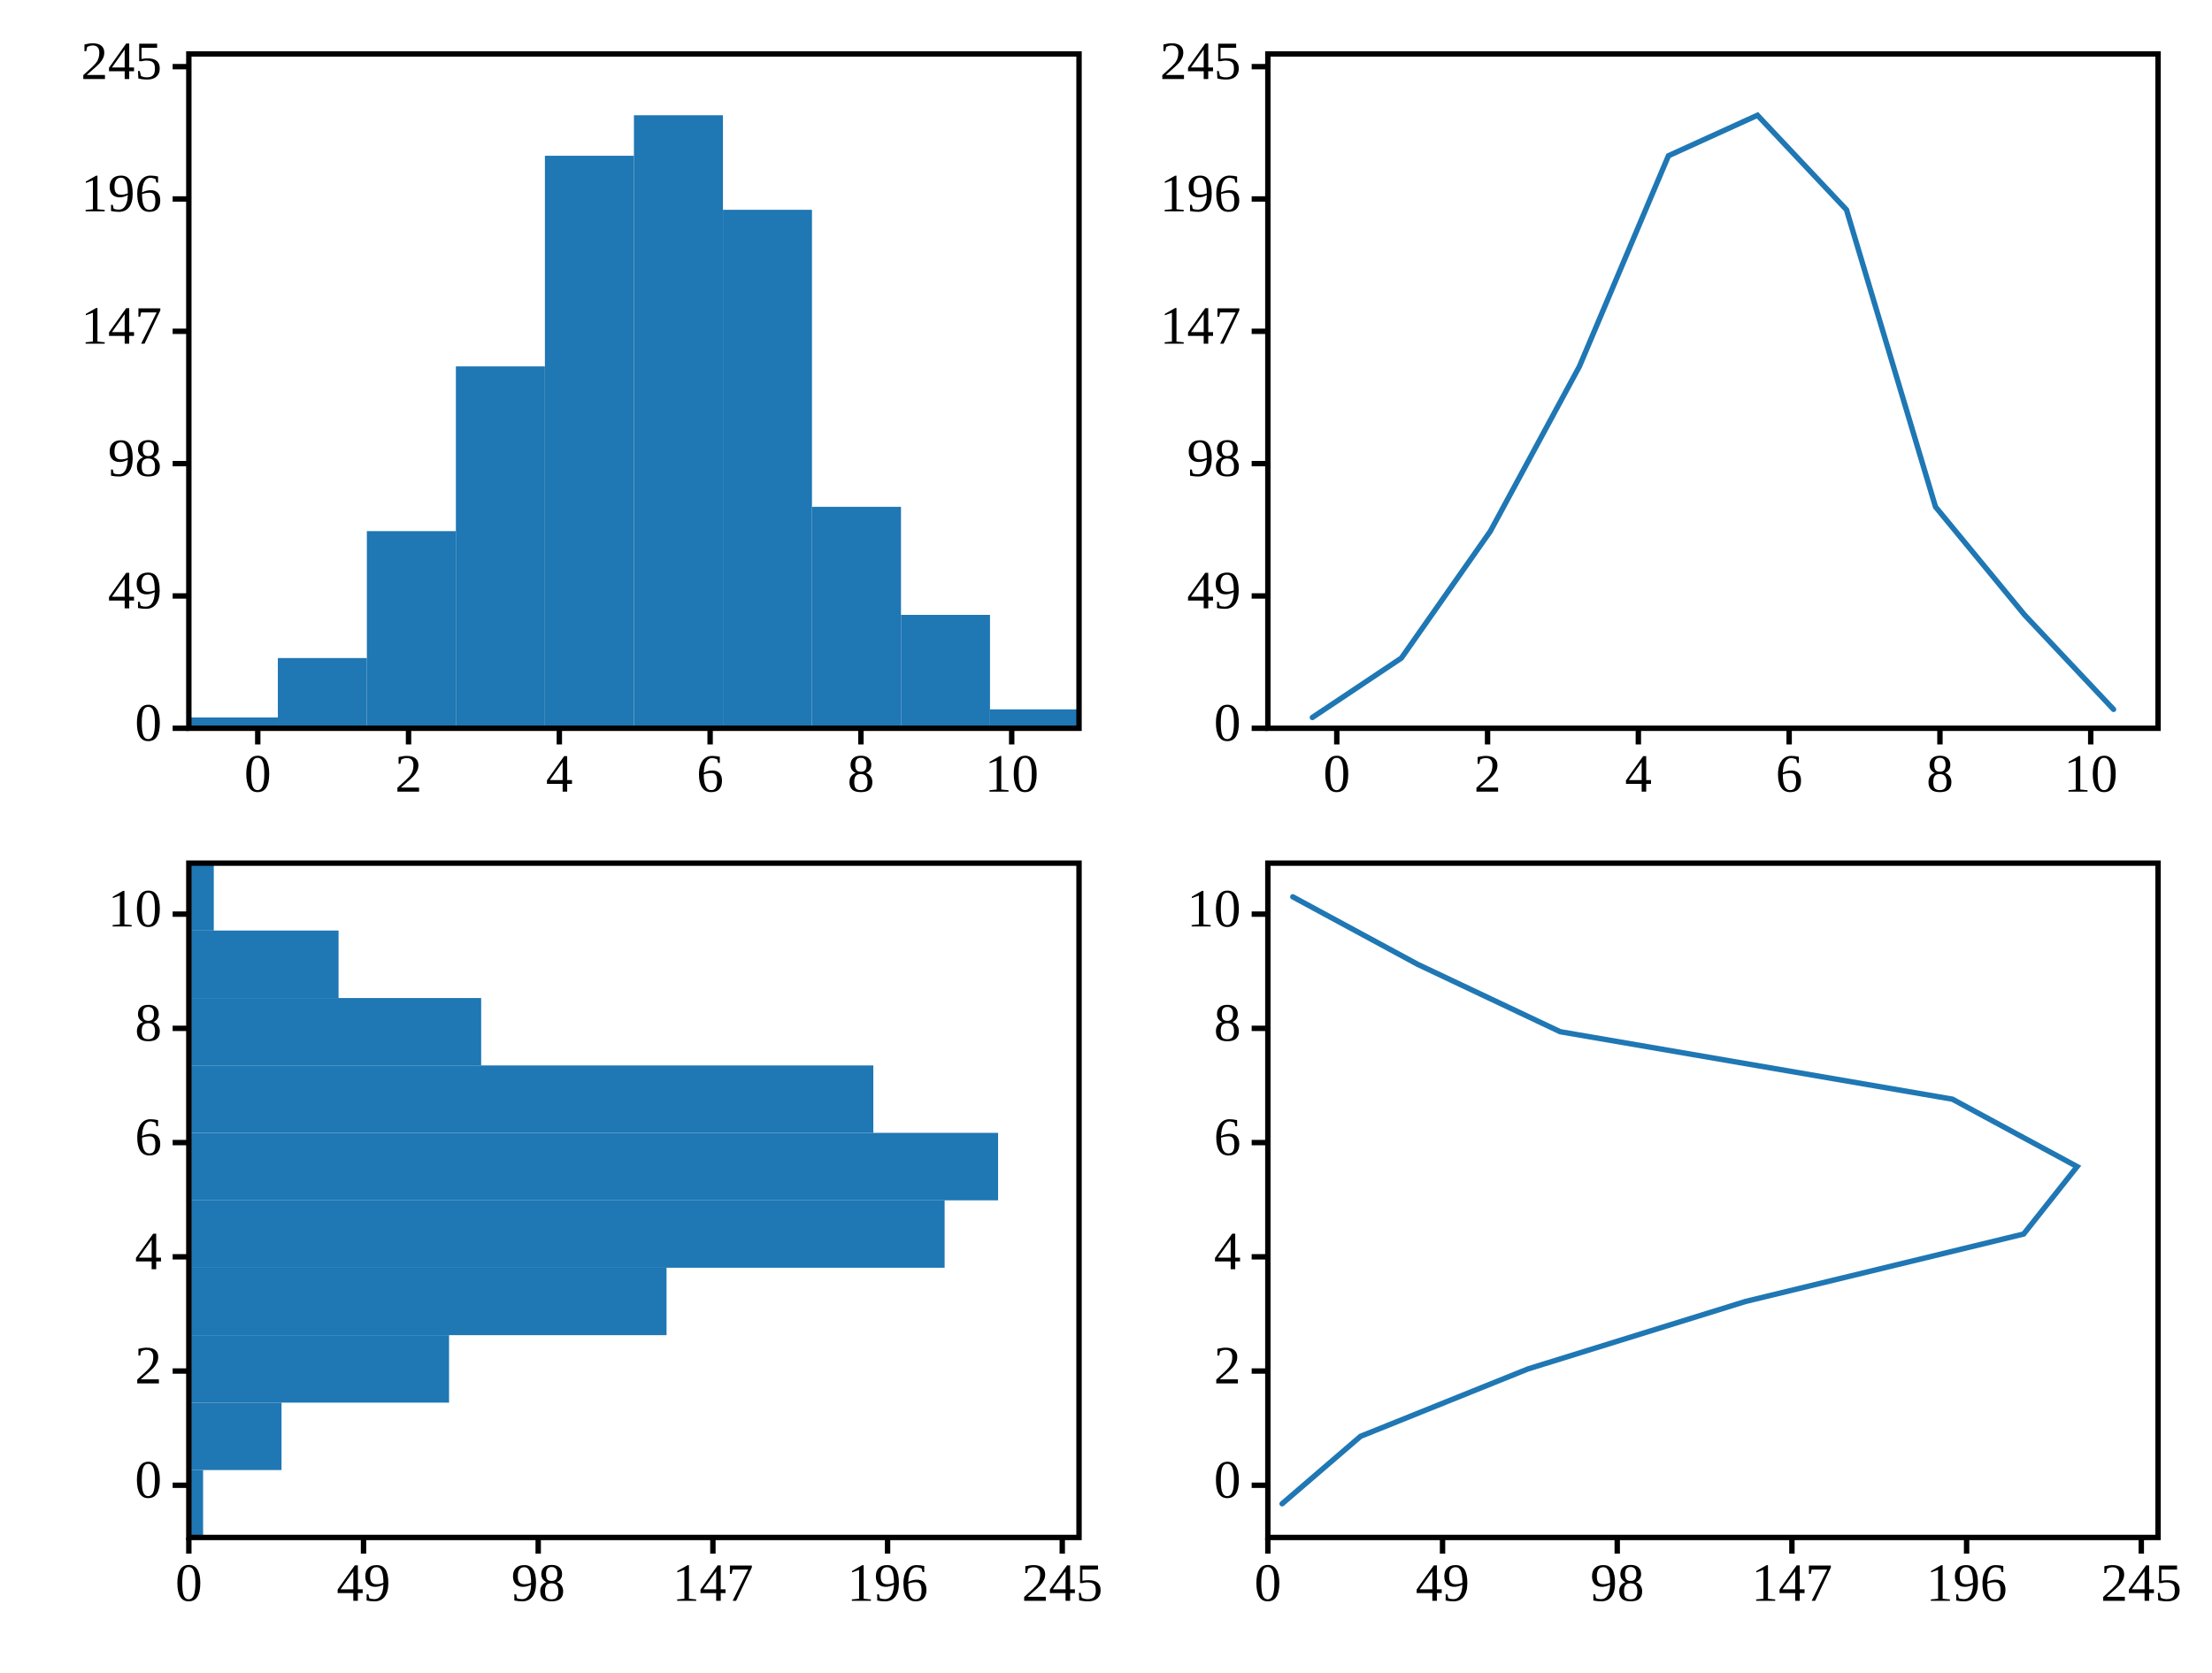
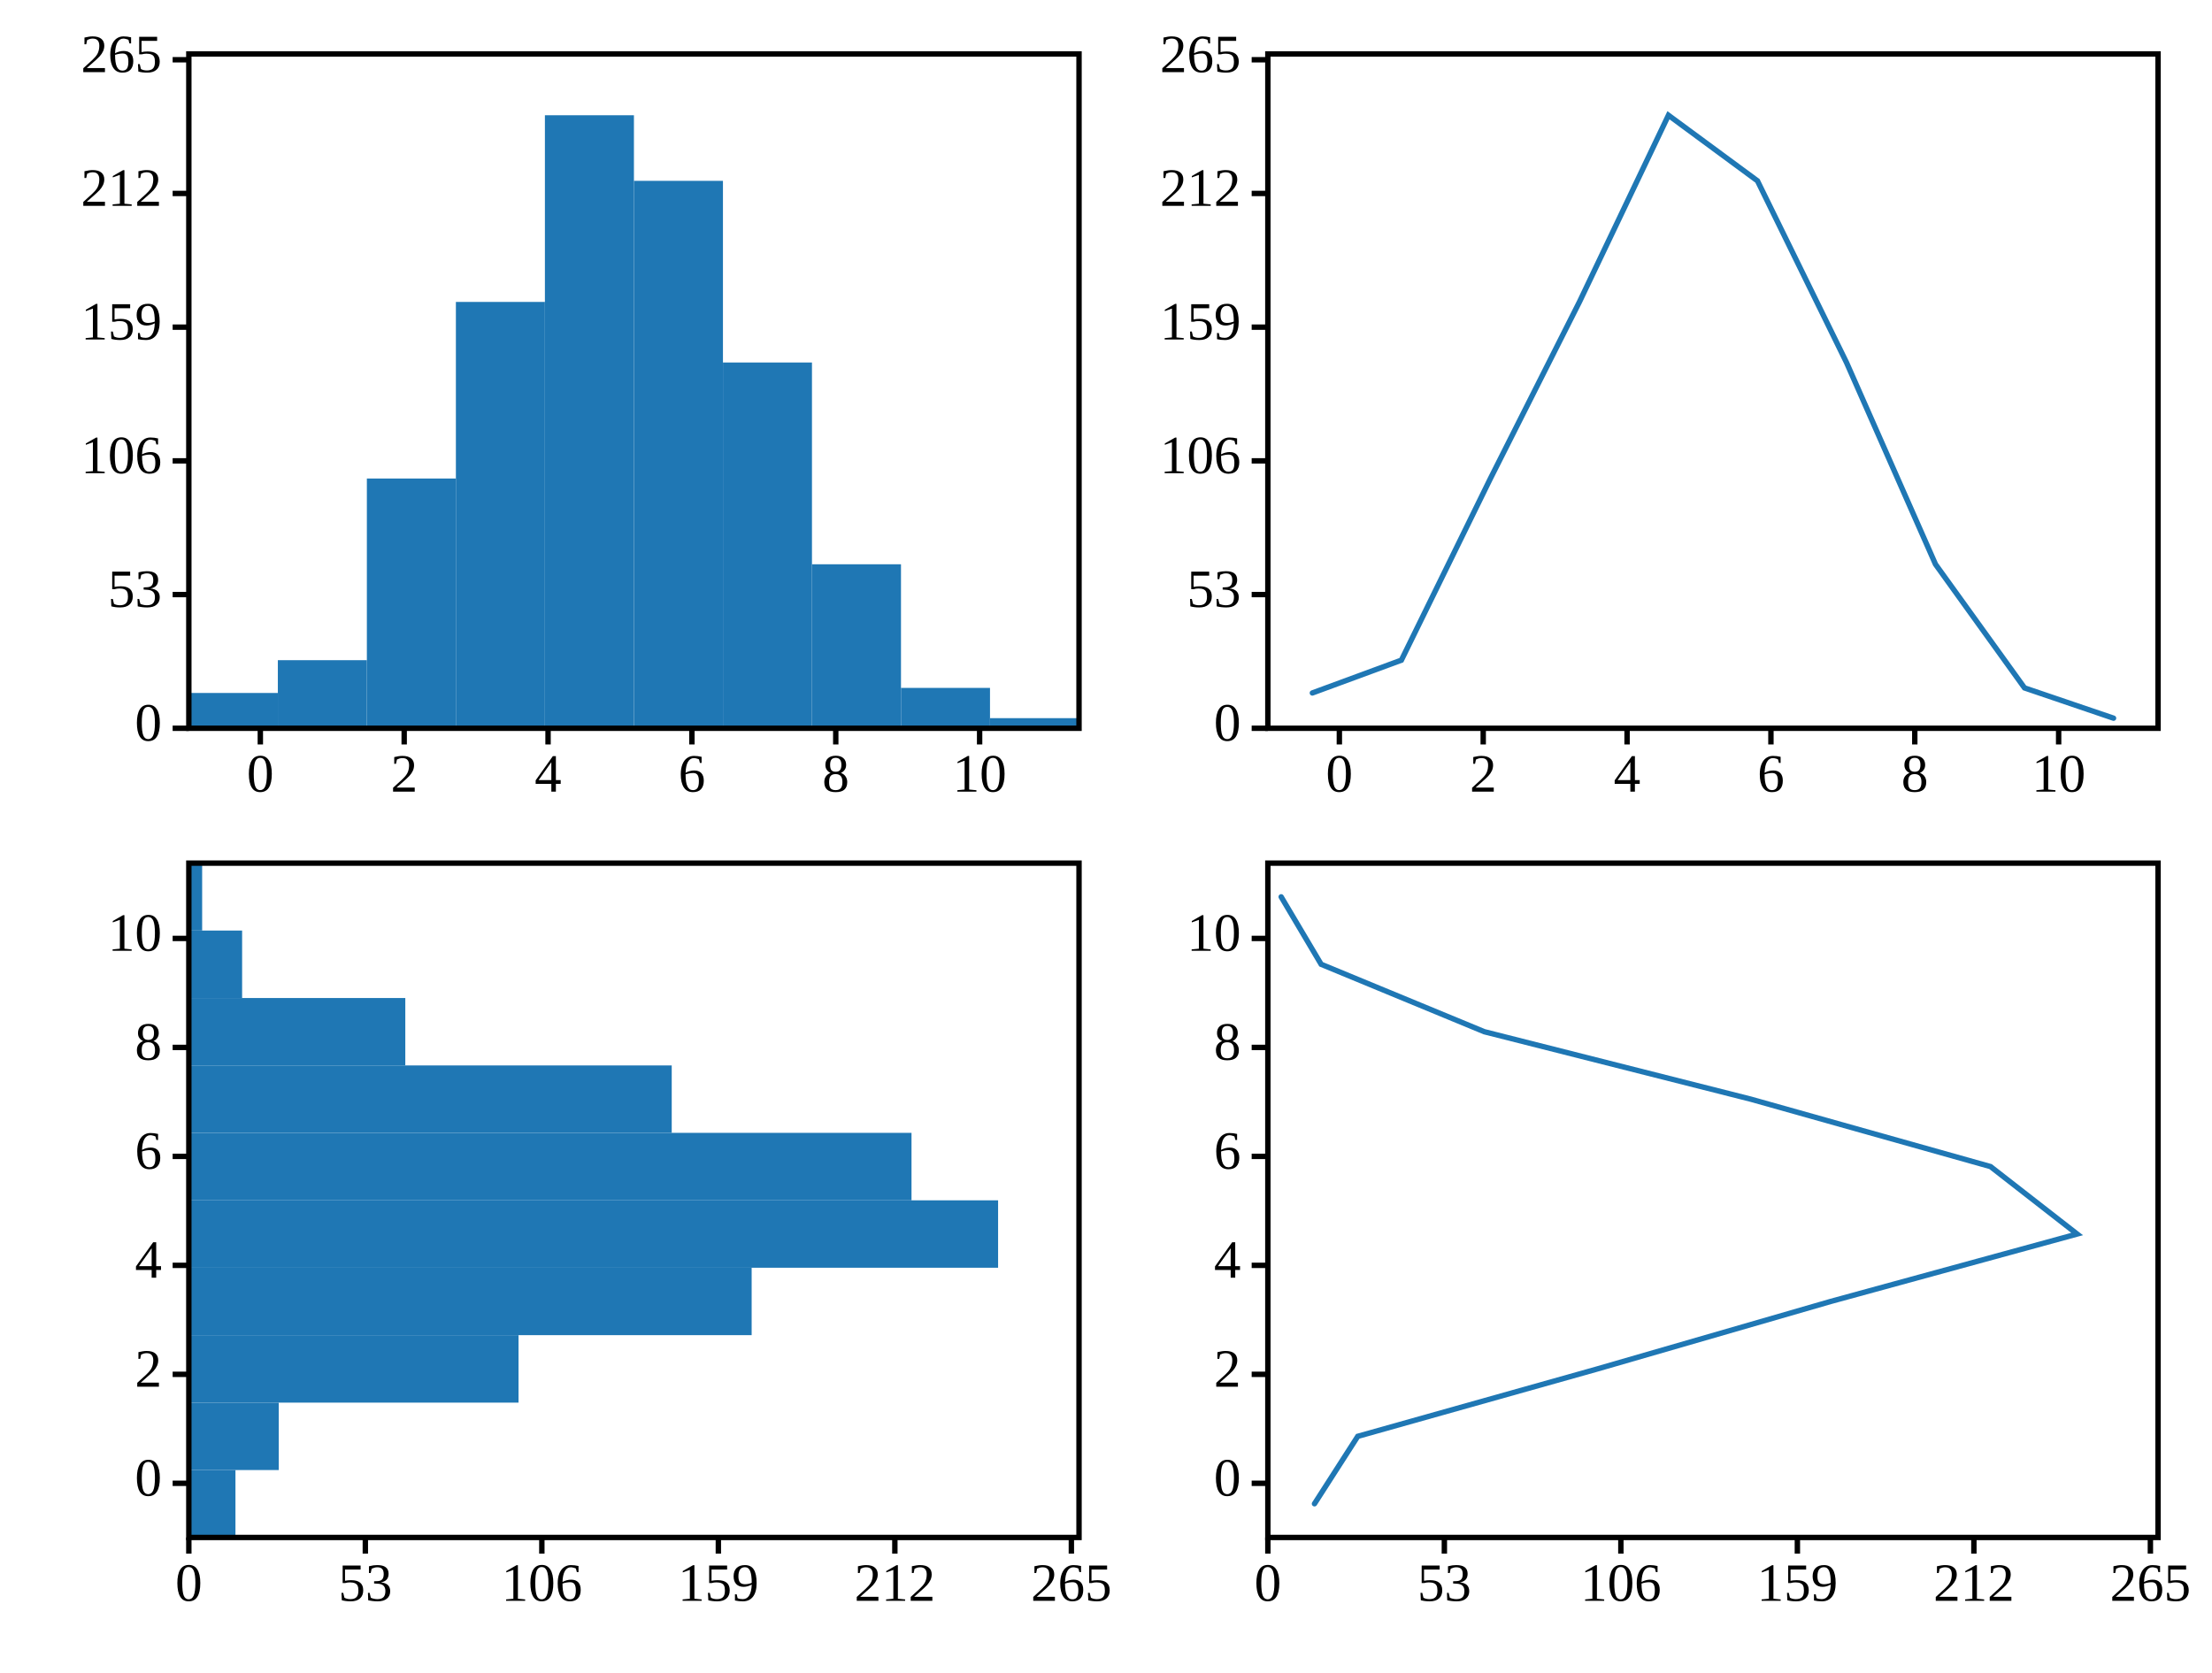
- <svg xmlns="http://www.w3.org/2000/svg" viewBox="0 0 410 310" height="100%" width="100%" id="id0000000373">
-   <g id="id0000000374">
-     <g id="id0000000375">
-       <g id="id0000000376">
-         <g id="id0000000377">
-           <g clip-path="url(#id0000000377clipper)" style="pointer-events: all; " vector-effect="non-scaling-stroke" fill="none" class="area" id="id0000000378">
-             <g id="id0000000395">
-               <polygon points="35,135 35,132.998 51.5,132.998 51.5,135 " fill="#1f77b4" stroke-width="0" id="id0000000396" fill-opacity="1" class="rectangle" />
-               <polygon points="51.5,135 51.5,121.984 68,121.984 68,135 " fill="#1f77b4" stroke-width="0" id="id0000000397" fill-opacity="1" class="rectangle" />
-               <polygon points="68,135 68,98.456 84.5,98.456 84.5,135 " fill="#1f77b4" stroke-width="0" id="id0000000398" fill-opacity="1" class="rectangle" />
-               <polygon points="84.5,135 84.5,67.919 101,67.919 101,135 " fill="#1f77b4" stroke-width="0" id="id0000000399" fill-opacity="1" class="rectangle" />
-               <polygon points="101,135 101,28.873 117.5,28.873 117.5,135 " fill="#1f77b4" stroke-width="0" id="id0000000400" fill-opacity="1" class="rectangle" />
-               <polygon points="117.5,135 117.5,21.364 134,21.364 134,135 " fill="#1f77b4" stroke-width="0" id="id0000000401" fill-opacity="1" class="rectangle" />
-               <polygon points="134,135 134,38.885 150.5,38.885 150.5,135 " fill="#1f77b4" stroke-width="0" id="id0000000402" fill-opacity="1" class="rectangle" />
-               <polygon points="150.5,135 150.5,93.951 167,93.951 167,135 " fill="#1f77b4" stroke-width="0" id="id0000000403" fill-opacity="1" class="rectangle" />
-               <polygon points="167,135 167,113.975 183.5,113.975 183.5,135 " fill="#1f77b4" stroke-width="0" id="id0000000404" fill-opacity="1" class="rectangle" />
-               <polygon points="183.5,135 183.5,131.496 200,131.496 200,135 " fill="#1f77b4" stroke-width="0" id="id0000000405" fill-opacity="1" class="rectangle" />
-             </g>
+ <svg xmlns="http://www.w3.org/2000/svg" viewBox="0 0 410 310" height="100%" width="100%" id="id0000000371">
+   <g id="id0000000372">
+     <g id="id0000000373">
+       <g id="id0000000374">
+         <clipPath id="id0000000374clipper">
+           <polygon points="35,10 35,135 200,135 200,10 " id="id0000000389" class="rectangle" />
+         </clipPath>
+         <g clip-path="url(#id0000000374clipper)" id="id0000000376">
+           <g id="id0000000390">
+             <polygon points="35,135 35,128.453 51.5,128.453 51.5,135 " fill="#1f77b4" stroke-width="0" id="id0000000391" fill-opacity="1" class="rectangle" />
+             <polygon points="51.5,135 51.5,122.374 68,122.374 68,135 " fill="#1f77b4" stroke-width="0" id="id0000000392" fill-opacity="1" class="rectangle" />
+             <polygon points="68,135 68,88.704 84.5,88.704 84.5,135 " fill="#1f77b4" stroke-width="0" id="id0000000393" fill-opacity="1" class="rectangle" />
+             <polygon points="84.5,135 84.5,55.969 101,55.969 101,135 " fill="#1f77b4" stroke-width="0" id="id0000000394" fill-opacity="1" class="rectangle" />
+             <polygon points="101,135 101,21.364 117.5,21.364 117.5,135 " fill="#1f77b4" stroke-width="0" id="id0000000395" fill-opacity="1" class="rectangle" />
+             <polygon points="117.5,135 117.5,33.522 134,33.522 134,135 " fill="#1f77b4" stroke-width="0" id="id0000000396" fill-opacity="1" class="rectangle" />
+             <polygon points="134,135 134,67.192 150.5,67.192 150.5,135 " fill="#1f77b4" stroke-width="0" id="id0000000397" fill-opacity="1" class="rectangle" />
+             <polygon points="150.5,135 150.5,104.603 167,104.603 167,135 " fill="#1f77b4" stroke-width="0" id="id0000000398" fill-opacity="1" class="rectangle" />
+             <polygon points="167,135 167,127.518 183.5,127.518 183.5,135 " fill="#1f77b4" stroke-width="0" id="id0000000399" fill-opacity="1" class="rectangle" />
+             <polygon points="183.5,135 183.5,133.129 200,133.129 200,135 " fill="#1f77b4" stroke-width="0" id="id0000000400" fill-opacity="1" class="rectangle" />
          </g>
-           <clipPath id="id0000000377clipper">
-             <polygon points="35,10 35,135 200,135 200,10 " id="id0000000406" class="rectangle" />
-           </clipPath>
-           <polyline points="47.775,135 47.775,138 " fill="none" stroke-width="1" stroke="black" id="id0000000407" class="line" />
-           <text id="id0000000408" transform="matrix(1 0 0 1 35 10)" x="12.775" y="130" dominant-baseline="hanging" text-anchor="middle" font-size="10px">
- 0
- </text>
-           <polyline points="75.724,135 75.724,138 " fill="none" stroke-width="1" stroke="black" id="id0000000409" class="line" />
-           <text id="id0000000410" transform="matrix(1 0 0 1 35 10)" x="40.724" y="130" dominant-baseline="hanging" text-anchor="middle" font-size="10px">
- 2
- </text>
-           <polyline points="103.674,135 103.674,138 " fill="none" stroke-width="1" stroke="black" id="id0000000411" class="line" />
-           <text id="id0000000412" transform="matrix(1 0 0 1 35 10)" x="68.674" y="130" dominant-baseline="hanging" text-anchor="middle" font-size="10px">
- 4
- </text>
-           <polyline points="131.623,135 131.623,138 " fill="none" stroke-width="1" stroke="black" id="id0000000413" class="line" />
-           <text id="id0000000414" transform="matrix(1 0 0 1 35 10)" x="96.623" y="130" dominant-baseline="hanging" text-anchor="middle" font-size="10px">
- 6
- </text>
-           <polyline points="159.573,135 159.573,138 " fill="none" stroke-width="1" stroke="black" id="id0000000415" class="line" />
-           <text id="id0000000416" transform="matrix(1 0 0 1 35 10)" x="124.573" y="130" dominant-baseline="hanging" text-anchor="middle" font-size="10px">
- 8
- </text>
-           <polyline points="187.522,135 187.522,138 " fill="none" stroke-width="1" stroke="black" id="id0000000417" class="line" />
-           <text id="id0000000418" transform="matrix(1 0 0 1 35 10)" x="152.522" y="130" dominant-baseline="hanging" text-anchor="middle" font-size="10px">
- 10
- </text>
-           <polyline points="32,135 35,135 " fill="none" stroke-width="1" stroke="black" id="id0000000419" class="line" />
-           <text id="id0000000420" transform="matrix(1 0 0 1 35 10)" x="-5" y="125" dominant-baseline="middle" text-anchor="end" font-size="10px">
- 0
- </text>
-           <polyline points="32,110.471 35,110.471 " fill="none" stroke-width="1" stroke="black" id="id0000000421" class="line" />
-           <text id="id0000000422" transform="matrix(1 0 0 1 35 10)" x="-5" y="100.471" dominant-baseline="middle" text-anchor="end" font-size="10px">
- 49
- </text>
-           <polyline points="32,85.941 35,85.941 " fill="none" stroke-width="1" stroke="black" id="id0000000423" class="line" />
-           <text id="id0000000424" transform="matrix(1 0 0 1 35 10)" x="-5" y="75.941" dominant-baseline="middle" text-anchor="end" font-size="10px">
- 98
- </text>
-           <polyline points="32,61.412 35,61.412 " fill="none" stroke-width="1" stroke="black" id="id0000000425" class="line" />
-           <text id="id0000000426" transform="matrix(1 0 0 1 35 10)" x="-5" y="51.412" dominant-baseline="middle" text-anchor="end" font-size="10px">
- 147
- </text>
-           <polyline points="32,36.882 35,36.882 " fill="none" stroke-width="1" stroke="black" id="id0000000427" class="line" />
-           <text id="id0000000428" transform="matrix(1 0 0 1 35 10)" x="-5" y="26.882" dominant-baseline="middle" text-anchor="end" font-size="10px">
- 196
- </text>
-           <polyline points="32,12.353 35,12.353 " fill="none" stroke-width="1" stroke="black" id="id0000000429" class="line" />
-           <text id="id0000000430" transform="matrix(1 0 0 1 35 10)" x="-5" y="2.353" dominant-baseline="middle" text-anchor="end" font-size="10px">
- 245
- </text>
-           <polygon points="35,10 35,135 200,135 200,10 " stroke="black" stroke-width="1" fill="none" id="id0000000431" pointer-events="none" class="border" />
-         </g>
-       </g>
-     </g>
-     <g id="id0000000380">
-       <g id="id0000000381">
-         <g id="id0000000382">
-           <g clip-path="url(#id0000000382clipper)" style="pointer-events: all; " vector-effect="non-scaling-stroke" fill="none" class="area" id="id0000000383">
-             <polyline id="id0000000432" points="243.25,132.998 259.75,121.984 276.25,98.456 292.75,67.919 309.25,28.873 325.75,21.364 342.25,38.885 358.75,93.951 375.25,113.975 391.75,131.496 " fill="none" stroke-opacity="1" stroke-linecap="round" stroke="#1f77b4" stroke-width="1" />
+         </g>
+         <polygon points="35,10 35,135 200,135 200,10 " stroke="black" stroke-width="1" fill="none" id="id0000000401" pointer-events="none" class="rectangle" />
+         <polyline points="48.253,135 48.253,138 " fill="none" stroke-width="1" stroke="black" id="id0000000402" class="line" />
+         <text id="id0000000403" transform="matrix(1 0 0 1 35 10)" x="13.253" y="130" dominant-baseline="hanging" text-anchor="middle" font-size="10px">
+ 0
+ </text>
+         <polyline points="74.917,135 74.917,138 " fill="none" stroke-width="1" stroke="black" id="id0000000404" class="line" />
+         <text id="id0000000405" transform="matrix(1 0 0 1 35 10)" x="39.917" y="130" dominant-baseline="hanging" text-anchor="middle" font-size="10px">
+ 2
+ </text>
+         <polyline points="101.582,135 101.582,138 " fill="none" stroke-width="1" stroke="black" id="id0000000406" class="line" />
+         <text id="id0000000407" transform="matrix(1 0 0 1 35 10)" x="66.582" y="130" dominant-baseline="hanging" text-anchor="middle" font-size="10px">
+ 4
+ </text>
+         <polyline points="128.246,135 128.246,138 " fill="none" stroke-width="1" stroke="black" id="id0000000408" class="line" />
+         <text id="id0000000409" transform="matrix(1 0 0 1 35 10)" x="93.246" y="130" dominant-baseline="hanging" text-anchor="middle" font-size="10px">
+ 6
+ </text>
+         <polyline points="154.911,135 154.911,138 " fill="none" stroke-width="1" stroke="black" id="id0000000410" class="line" />
+         <text id="id0000000411" transform="matrix(1 0 0 1 35 10)" x="119.911" y="130" dominant-baseline="hanging" text-anchor="middle" font-size="10px">
+ 8
+ </text>
+         <polyline points="181.575,135 181.575,138 " fill="none" stroke-width="1" stroke="black" id="id0000000412" class="line" />
+         <text id="id0000000413" transform="matrix(1 0 0 1 35 10)" x="146.575" y="130" dominant-baseline="hanging" text-anchor="middle" font-size="10px">
+ 10
+ </text>
+         <polyline points="32,135 35,135 " fill="none" stroke-width="1" stroke="black" id="id0000000414" class="line" />
+         <text id="id0000000415" transform="matrix(1 0 0 1 35 10)" x="-5" y="125" dominant-baseline="middle" text-anchor="end" font-size="10px">
+ 0
+ </text>
+         <polyline points="32,110.215 35,110.215 " fill="none" stroke-width="1" stroke="black" id="id0000000416" class="line" />
+         <text id="id0000000417" transform="matrix(1 0 0 1 35 10)" x="-5" y="100.215" dominant-baseline="middle" text-anchor="end" font-size="10px">
+ 53
+ </text>
+         <polyline points="32,85.43 35,85.43 " fill="none" stroke-width="1" stroke="black" id="id0000000418" class="line" />
+         <text id="id0000000419" transform="matrix(1 0 0 1 35 10)" x="-5" y="75.43" dominant-baseline="middle" text-anchor="end" font-size="10px">
+ 106
+ </text>
+         <polyline points="32,60.645 35,60.645 " fill="none" stroke-width="1" stroke="black" id="id0000000420" class="line" />
+         <text id="id0000000421" transform="matrix(1 0 0 1 35 10)" x="-5" y="50.645" dominant-baseline="middle" text-anchor="end" font-size="10px">
+ 159
+ </text>
+         <polyline points="32,35.861 35,35.861 " fill="none" stroke-width="1" stroke="black" id="id0000000422" class="line" />
+         <text id="id0000000423" transform="matrix(1 0 0 1 35 10)" x="-5" y="25.86" dominant-baseline="middle" text-anchor="end" font-size="10px">
+ 212
+ </text>
+         <polyline points="32,11.076 35,11.076 " fill="none" stroke-width="1" stroke="black" id="id0000000424" class="line" />
+         <text id="id0000000425" transform="matrix(1 0 0 1 35 10)" x="-5" y="1.076" dominant-baseline="middle" text-anchor="end" font-size="10px">
+ 265
+ </text>
+       </g>
+     </g>
+     <g id="id0000000377">
+       <g id="id0000000378">
+         <clipPath id="id0000000378clipper">
+           <polygon points="235,10 235,135 400,135 400,10 " id="id0000000426" class="rectangle" />
+         </clipPath>
+         <g clip-path="url(#id0000000378clipper)" id="id0000000380">
+           <polyline id="id0000000427" points="243.25,128.453 259.75,122.374 276.25,88.704 292.75,55.969 309.25,21.364 325.75,33.522 342.25,67.192 358.75,104.603 375.25,127.518 391.75,133.129 " fill="none" stroke-opacity="1" stroke-linecap="round" stroke="#1f77b4" stroke-width="1" />
+         </g>
+         <polygon points="235,10 235,135 400,135 400,10 " stroke="black" stroke-width="1" fill="none" id="id0000000428" pointer-events="none" class="rectangle" />
+         <polyline points="248.253,135 248.253,138 " fill="none" stroke-width="1" stroke="black" id="id0000000429" class="line" />
+         <text id="id0000000430" transform="matrix(1 0 0 1 235 10)" x="13.253" y="130" dominant-baseline="hanging" text-anchor="middle" font-size="10px">
+ 0
+ </text>
+         <polyline points="274.917,135 274.917,138 " fill="none" stroke-width="1" stroke="black" id="id0000000431" class="line" />
+         <text id="id0000000432" transform="matrix(1 0 0 1 235 10)" x="39.917" y="130" dominant-baseline="hanging" text-anchor="middle" font-size="10px">
+ 2
+ </text>
+         <polyline points="301.582,135 301.582,138 " fill="none" stroke-width="1" stroke="black" id="id0000000433" class="line" />
+         <text id="id0000000434" transform="matrix(1 0 0 1 235 10)" x="66.582" y="130" dominant-baseline="hanging" text-anchor="middle" font-size="10px">
+ 4
+ </text>
+         <polyline points="328.246,135 328.246,138 " fill="none" stroke-width="1" stroke="black" id="id0000000435" class="line" />
+         <text id="id0000000436" transform="matrix(1 0 0 1 235 10)" x="93.246" y="130" dominant-baseline="hanging" text-anchor="middle" font-size="10px">
+ 6
+ </text>
+         <polyline points="354.911,135 354.911,138 " fill="none" stroke-width="1" stroke="black" id="id0000000437" class="line" />
+         <text id="id0000000438" transform="matrix(1 0 0 1 235 10)" x="119.911" y="130" dominant-baseline="hanging" text-anchor="middle" font-size="10px">
+ 8
+ </text>
+         <polyline points="381.575,135 381.575,138 " fill="none" stroke-width="1" stroke="black" id="id0000000439" class="line" />
+         <text id="id0000000440" transform="matrix(1 0 0 1 235 10)" x="146.575" y="130" dominant-baseline="hanging" text-anchor="middle" font-size="10px">
+ 10
+ </text>
+         <polyline points="232,135 235,135 " fill="none" stroke-width="1" stroke="black" id="id0000000441" class="line" />
+         <text id="id0000000442" transform="matrix(1 0 0 1 235 10)" x="-5" y="125" dominant-baseline="middle" text-anchor="end" font-size="10px">
+ 0
+ </text>
+         <polyline points="232,110.215 235,110.215 " fill="none" stroke-width="1" stroke="black" id="id0000000443" class="line" />
+         <text id="id0000000444" transform="matrix(1 0 0 1 235 10)" x="-5" y="100.215" dominant-baseline="middle" text-anchor="end" font-size="10px">
+ 53
+ </text>
+         <polyline points="232,85.43 235,85.43 " fill="none" stroke-width="1" stroke="black" id="id0000000445" class="line" />
+         <text id="id0000000446" transform="matrix(1 0 0 1 235 10)" x="-5" y="75.43" dominant-baseline="middle" text-anchor="end" font-size="10px">
+ 106
+ </text>
+         <polyline points="232,60.645 235,60.645 " fill="none" stroke-width="1" stroke="black" id="id0000000447" class="line" />
+         <text id="id0000000448" transform="matrix(1 0 0 1 235 10)" x="-5" y="50.645" dominant-baseline="middle" text-anchor="end" font-size="10px">
+ 159
+ </text>
+         <polyline points="232,35.861 235,35.861 " fill="none" stroke-width="1" stroke="black" id="id0000000449" class="line" />
+         <text id="id0000000450" transform="matrix(1 0 0 1 235 10)" x="-5" y="25.86" dominant-baseline="middle" text-anchor="end" font-size="10px">
+ 212
+ </text>
+         <polyline points="232,11.076 235,11.076 " fill="none" stroke-width="1" stroke="black" id="id0000000451" class="line" />
+         <text id="id0000000452" transform="matrix(1 0 0 1 235 10)" x="-5" y="1.076" dominant-baseline="middle" text-anchor="end" font-size="10px">
+ 265
+ </text>
+       </g>
+     </g>
+     <g id="id0000000381">
+       <g id="id0000000382">
+         <clipPath id="id0000000382clipper">
+           <polygon points="35,160 35,285 200,285 200,160 " id="id0000000453" class="rectangle" />
+         </clipPath>
+         <g clip-path="url(#id0000000382clipper)" id="id0000000384">
+           <g id="id0000000454">
+             <polygon points="35,285 35,272.5 43.642,272.5 43.642,285 " fill="#1f77b4" stroke-width="0" id="id0000000455" fill-opacity="1" class="rectangle" />
+             <polygon points="35,272.5 35,260 51.667,260 51.667,272.5 " fill="#1f77b4" stroke-width="0" id="id0000000456" fill-opacity="1" class="rectangle" />
+             <polygon points="35,260 35,247.5 96.111,247.5 96.111,260 " fill="#1f77b4" stroke-width="0" id="id0000000457" fill-opacity="1" class="rectangle" />
+             <polygon points="35,247.5 35,235 139.321,235 139.321,247.5 " fill="#1f77b4" stroke-width="0" id="id0000000458" fill-opacity="1" class="rectangle" />
+             <polygon points="35,235 35,222.5 185,222.5 185,235 " fill="#1f77b4" stroke-width="0" id="id0000000459" fill-opacity="1" class="rectangle" />
+             <polygon points="35,222.5 35,210 168.951,210 168.951,222.5 " fill="#1f77b4" stroke-width="0" id="id0000000460" fill-opacity="1" class="rectangle" />
+             <polygon points="35,210 35,197.5 124.506,197.5 124.506,210 " fill="#1f77b4" stroke-width="0" id="id0000000461" fill-opacity="1" class="rectangle" />
+             <polygon points="35,197.5 35,185 75.124,185 75.124,197.5 " fill="#1f77b4" stroke-width="0" id="id0000000462" fill-opacity="1" class="rectangle" />
+             <polygon points="35,185 35,172.5 44.877,172.5 44.877,185 " fill="#1f77b4" stroke-width="0" id="id0000000463" fill-opacity="1" class="rectangle" />
+             <polygon points="35,172.5 35,160 37.469,160 37.469,172.5 " fill="#1f77b4" stroke-width="0" id="id0000000464" fill-opacity="1" class="rectangle" />
          </g>
-           <clipPath id="id0000000382clipper">
-             <polygon points="235,10 235,135 400,135 400,10 " id="id0000000433" class="rectangle" />
-           </clipPath>
-           <polyline points="247.775,135 247.775,138 " fill="none" stroke-width="1" stroke="black" id="id0000000434" class="line" />
-           <text id="id0000000435" transform="matrix(1 0 0 1 235 10)" x="12.775" y="130" dominant-baseline="hanging" text-anchor="middle" font-size="10px">
- 0
- </text>
-           <polyline points="275.724,135 275.724,138 " fill="none" stroke-width="1" stroke="black" id="id0000000436" class="line" />
-           <text id="id0000000437" transform="matrix(1 0 0 1 235 10)" x="40.724" y="130" dominant-baseline="hanging" text-anchor="middle" font-size="10px">
- 2
- </text>
-           <polyline points="303.674,135 303.674,138 " fill="none" stroke-width="1" stroke="black" id="id0000000438" class="line" />
-           <text id="id0000000439" transform="matrix(1 0 0 1 235 10)" x="68.674" y="130" dominant-baseline="hanging" text-anchor="middle" font-size="10px">
- 4
- </text>
-           <polyline points="331.623,135 331.623,138 " fill="none" stroke-width="1" stroke="black" id="id0000000440" class="line" />
-           <text id="id0000000441" transform="matrix(1 0 0 1 235 10)" x="96.623" y="130" dominant-baseline="hanging" text-anchor="middle" font-size="10px">
- 6
- </text>
-           <polyline points="359.573,135 359.573,138 " fill="none" stroke-width="1" stroke="black" id="id0000000442" class="line" />
-           <text id="id0000000443" transform="matrix(1 0 0 1 235 10)" x="124.573" y="130" dominant-baseline="hanging" text-anchor="middle" font-size="10px">
- 8
- </text>
-           <polyline points="387.522,135 387.522,138 " fill="none" stroke-width="1" stroke="black" id="id0000000444" class="line" />
-           <text id="id0000000445" transform="matrix(1 0 0 1 235 10)" x="152.522" y="130" dominant-baseline="hanging" text-anchor="middle" font-size="10px">
- 10
- </text>
-           <polyline points="232,135 235,135 " fill="none" stroke-width="1" stroke="black" id="id0000000446" class="line" />
-           <text id="id0000000447" transform="matrix(1 0 0 1 235 10)" x="-5" y="125" dominant-baseline="middle" text-anchor="end" font-size="10px">
- 0
- </text>
-           <polyline points="232,110.471 235,110.471 " fill="none" stroke-width="1" stroke="black" id="id0000000448" class="line" />
-           <text id="id0000000449" transform="matrix(1 0 0 1 235 10)" x="-5" y="100.471" dominant-baseline="middle" text-anchor="end" font-size="10px">
- 49
- </text>
-           <polyline points="232,85.941 235,85.941 " fill="none" stroke-width="1" stroke="black" id="id0000000450" class="line" />
-           <text id="id0000000451" transform="matrix(1 0 0 1 235 10)" x="-5" y="75.941" dominant-baseline="middle" text-anchor="end" font-size="10px">
- 98
- </text>
-           <polyline points="232,61.412 235,61.412 " fill="none" stroke-width="1" stroke="black" id="id0000000452" class="line" />
-           <text id="id0000000453" transform="matrix(1 0 0 1 235 10)" x="-5" y="51.412" dominant-baseline="middle" text-anchor="end" font-size="10px">
- 147
- </text>
-           <polyline points="232,36.882 235,36.882 " fill="none" stroke-width="1" stroke="black" id="id0000000454" class="line" />
-           <text id="id0000000455" transform="matrix(1 0 0 1 235 10)" x="-5" y="26.882" dominant-baseline="middle" text-anchor="end" font-size="10px">
- 196
- </text>
-           <polyline points="232,12.353 235,12.353 " fill="none" stroke-width="1" stroke="black" id="id0000000456" class="line" />
-           <text id="id0000000457" transform="matrix(1 0 0 1 235 10)" x="-5" y="2.353" dominant-baseline="middle" text-anchor="end" font-size="10px">
- 245
- </text>
-           <polygon points="235,10 235,135 400,135 400,10 " stroke="black" stroke-width="1" fill="none" id="id0000000458" pointer-events="none" class="border" />
-         </g>
+         </g>
+         <polygon points="35,160 35,285 200,285 200,160 " stroke="black" stroke-width="1" fill="none" id="id0000000465" pointer-events="none" class="rectangle" />
+         <polyline points="35,285 35,288 " fill="none" stroke-width="1" stroke="black" id="id0000000466" class="line" />
+         <text id="id0000000467" transform="matrix(1 0 0 1 35 160)" x="0" y="130" dominant-baseline="hanging" text-anchor="middle" font-size="10px">
+ 0
+ </text>
+         <polyline points="67.716,285 67.716,288 " fill="none" stroke-width="1" stroke="black" id="id0000000468" class="line" />
+         <text id="id0000000469" transform="matrix(1 0 0 1 35 160)" x="32.716" y="130" dominant-baseline="hanging" text-anchor="middle" font-size="10px">
+ 53
+ </text>
+         <polyline points="100.432,285 100.432,288 " fill="none" stroke-width="1" stroke="black" id="id0000000470" class="line" />
+         <text id="id0000000471" transform="matrix(1 0 0 1 35 160)" x="65.432" y="130" dominant-baseline="hanging" text-anchor="middle" font-size="10px">
+ 106
+ </text>
+         <polyline points="133.148,285 133.148,288 " fill="none" stroke-width="1" stroke="black" id="id0000000472" class="line" />
+         <text id="id0000000473" transform="matrix(1 0 0 1 35 160)" x="98.148" y="130" dominant-baseline="hanging" text-anchor="middle" font-size="10px">
+ 159
+ </text>
+         <polyline points="165.864,285 165.864,288 " fill="none" stroke-width="1" stroke="black" id="id0000000474" class="line" />
+         <text id="id0000000475" transform="matrix(1 0 0 1 35 160)" x="130.864" y="130" dominant-baseline="hanging" text-anchor="middle" font-size="10px">
+ 212
+ </text>
+         <polyline points="198.58,285 198.58,288 " fill="none" stroke-width="1" stroke="black" id="id0000000476" class="line" />
+         <text id="id0000000477" transform="matrix(1 0 0 1 35 160)" x="163.58" y="130" dominant-baseline="hanging" text-anchor="middle" font-size="10px">
+ 265
+ </text>
+         <polyline points="32,274.96 35,274.96 " fill="none" stroke-width="1" stroke="black" id="id0000000478" class="line" />
+         <text id="id0000000479" transform="matrix(1 0 0 1 35 160)" x="-5" y="114.96" dominant-baseline="middle" text-anchor="end" font-size="10px">
+ 0
+ </text>
+         <polyline points="32,254.76 35,254.76 " fill="none" stroke-width="1" stroke="black" id="id0000000480" class="line" />
+         <text id="id0000000481" transform="matrix(1 0 0 1 35 160)" x="-5" y="94.76" dominant-baseline="middle" text-anchor="end" font-size="10px">
+ 2
+ </text>
+         <polyline points="32,234.559 35,234.559 " fill="none" stroke-width="1" stroke="black" id="id0000000482" class="line" />
+         <text id="id0000000483" transform="matrix(1 0 0 1 35 160)" x="-5" y="74.559" dominant-baseline="middle" text-anchor="end" font-size="10px">
+ 4
+ </text>
+         <polyline points="32,214.359 35,214.359 " fill="none" stroke-width="1" stroke="black" id="id0000000484" class="line" />
+         <text id="id0000000485" transform="matrix(1 0 0 1 35 160)" x="-5" y="54.359" dominant-baseline="middle" text-anchor="end" font-size="10px">
+ 6
+ </text>
+         <polyline points="32,194.159 35,194.159 " fill="none" stroke-width="1" stroke="black" id="id0000000486" class="line" />
+         <text id="id0000000487" transform="matrix(1 0 0 1 35 160)" x="-5" y="34.159" dominant-baseline="middle" text-anchor="end" font-size="10px">
+ 8
+ </text>
+         <polyline points="32,173.958 35,173.958 " fill="none" stroke-width="1" stroke="black" id="id0000000488" class="line" />
+         <text id="id0000000489" transform="matrix(1 0 0 1 35 160)" x="-5" y="13.958" dominant-baseline="middle" text-anchor="end" font-size="10px">
+ 10
+ </text>
      </g>
    </g>
    <g id="id0000000385">
      <g id="id0000000386">
-         <g id="id0000000387">
-           <g clip-path="url(#id0000000387clipper)" style="pointer-events: all; " vector-effect="non-scaling-stroke" fill="none" class="area" id="id0000000388">
-             <g id="id0000000459">
-               <polygon points="35,285 35,272.5 37.643,272.5 37.643,285 " fill="#1f77b4" stroke-width="0" id="id0000000460" fill-opacity="1" class="rectangle" />
-               <polygon points="35,272.5 35,260 52.181,260 52.181,272.5 " fill="#1f77b4" stroke-width="0" id="id0000000461" fill-opacity="1" class="rectangle" />
-               <polygon points="35,260 35,247.5 83.238,247.5 83.238,260 " fill="#1f77b4" stroke-width="0" id="id0000000462" fill-opacity="1" class="rectangle" />
-               <polygon points="35,247.5 35,235 123.546,235 123.546,247.5 " fill="#1f77b4" stroke-width="0" id="id0000000463" fill-opacity="1" class="rectangle" />
-               <polygon points="35,235 35,222.5 175.088,222.5 175.088,235 " fill="#1f77b4" stroke-width="0" id="id0000000464" fill-opacity="1" class="rectangle" />
-               <polygon points="35,222.5 35,210 185,210 185,222.5 " fill="#1f77b4" stroke-width="0" id="id0000000465" fill-opacity="1" class="rectangle" />
-               <polygon points="35,210 35,197.5 161.872,197.5 161.872,210 " fill="#1f77b4" stroke-width="0" id="id0000000466" fill-opacity="1" class="rectangle" />
-               <polygon points="35,197.5 35,185 89.185,185 89.185,197.5 " fill="#1f77b4" stroke-width="0" id="id0000000467" fill-opacity="1" class="rectangle" />
-               <polygon points="35,185 35,172.5 62.753,172.5 62.753,185 " fill="#1f77b4" stroke-width="0" id="id0000000468" fill-opacity="1" class="rectangle" />
-               <polygon points="35,172.5 35,160 39.626,160 39.626,172.5 " fill="#1f77b4" stroke-width="0" id="id0000000469" fill-opacity="1" class="rectangle" />
-             </g>
-           </g>
-           <clipPath id="id0000000387clipper">
-             <polygon points="35,160 35,285 200,285 200,160 " id="id0000000470" class="rectangle" />
-           </clipPath>
-           <polyline points="35,285 35,288 " fill="none" stroke-width="1" stroke="black" id="id0000000471" class="line" />
-           <text id="id0000000472" transform="matrix(1 0 0 1 35 160)" x="0" y="130" dominant-baseline="hanging" text-anchor="middle" font-size="10px">
- 0
- </text>
-           <polyline points="67.379,285 67.379,288 " fill="none" stroke-width="1" stroke="black" id="id0000000473" class="line" />
-           <text id="id0000000474" transform="matrix(1 0 0 1 35 160)" x="32.379" y="130" dominant-baseline="hanging" text-anchor="middle" font-size="10px">
- 49
- </text>
-           <polyline points="99.758,285 99.758,288 " fill="none" stroke-width="1" stroke="black" id="id0000000475" class="line" />
-           <text id="id0000000476" transform="matrix(1 0 0 1 35 160)" x="64.758" y="130" dominant-baseline="hanging" text-anchor="middle" font-size="10px">
- 98
- </text>
-           <polyline points="132.137,285 132.137,288 " fill="none" stroke-width="1" stroke="black" id="id0000000477" class="line" />
-           <text id="id0000000478" transform="matrix(1 0 0 1 35 160)" x="97.137" y="130" dominant-baseline="hanging" text-anchor="middle" font-size="10px">
- 147
- </text>
-           <polyline points="164.515,285 164.515,288 " fill="none" stroke-width="1" stroke="black" id="id0000000479" class="line" />
-           <text id="id0000000480" transform="matrix(1 0 0 1 35 160)" x="129.515" y="130" dominant-baseline="hanging" text-anchor="middle" font-size="10px">
- 196
- </text>
-           <polyline points="196.894,285 196.894,288 " fill="none" stroke-width="1" stroke="black" id="id0000000481" class="line" />
-           <text id="id0000000482" transform="matrix(1 0 0 1 35 160)" x="161.894" y="130" dominant-baseline="hanging" text-anchor="middle" font-size="10px">
- 245
- </text>
-           <polyline points="32,275.322 35,275.322 " fill="none" stroke-width="1" stroke="black" id="id0000000483" class="line" />
-           <text id="id0000000484" transform="matrix(1 0 0 1 35 160)" x="-5" y="115.322" dominant-baseline="middle" text-anchor="end" font-size="10px">
- 0
- </text>
-           <polyline points="32,254.148 35,254.148 " fill="none" stroke-width="1" stroke="black" id="id0000000485" class="line" />
-           <text id="id0000000486" transform="matrix(1 0 0 1 35 160)" x="-5" y="94.148" dominant-baseline="middle" text-anchor="end" font-size="10px">
- 2
- </text>
-           <polyline points="32,232.974 35,232.974 " fill="none" stroke-width="1" stroke="black" id="id0000000487" class="line" />
-           <text id="id0000000488" transform="matrix(1 0 0 1 35 160)" x="-5" y="72.974" dominant-baseline="middle" text-anchor="end" font-size="10px">
- 4
- </text>
-           <polyline points="32,211.801 35,211.801 " fill="none" stroke-width="1" stroke="black" id="id0000000489" class="line" />
-           <text id="id0000000490" transform="matrix(1 0 0 1 35 160)" x="-5" y="51.801" dominant-baseline="middle" text-anchor="end" font-size="10px">
- 6
- </text>
-           <polyline points="32,190.627 35,190.627 " fill="none" stroke-width="1" stroke="black" id="id0000000491" class="line" />
-           <text id="id0000000492" transform="matrix(1 0 0 1 35 160)" x="-5" y="30.627" dominant-baseline="middle" text-anchor="end" font-size="10px">
- 8
- </text>
-           <polyline points="32,169.453 35,169.453 " fill="none" stroke-width="1" stroke="black" id="id0000000493" class="line" />
-           <text id="id0000000494" transform="matrix(1 0 0 1 35 160)" x="-5" y="9.453" dominant-baseline="middle" text-anchor="end" font-size="10px">
- 10
- </text>
-           <polygon points="35,160 35,285 200,285 200,160 " stroke="black" stroke-width="1" fill="none" id="id0000000495" pointer-events="none" class="border" />
-         </g>
-       </g>
-     </g>
-     <g id="id0000000390">
-       <g id="id0000000391">
-         <g id="id0000000392">
-           <g clip-path="url(#id0000000392clipper)" style="pointer-events: all; " vector-effect="non-scaling-stroke" fill="none" class="area" id="id0000000393">
-             <polyline id="id0000000496" points="237.643,278.75 252.181,266.25 283.238,253.75 323.546,241.25 375.088,228.75 385,216.25 361.872,203.75 289.185,191.25 262.753,178.75 239.626,166.25 " fill="none" stroke-opacity="1" stroke-linecap="round" stroke="#1f77b4" stroke-width="1" />
-           </g>
-           <clipPath id="id0000000392clipper">
-             <polygon points="235,160 235,285 400,285 400,160 " id="id0000000497" class="rectangle" />
-           </clipPath>
-           <polyline points="235,285 235,288 " fill="none" stroke-width="1" stroke="black" id="id0000000498" class="line" />
-           <text id="id0000000499" transform="matrix(1 0 0 1 235 160)" x="0" y="130" dominant-baseline="hanging" text-anchor="middle" font-size="10px">
- 0
- </text>
-           <polyline points="267.379,285 267.379,288 " fill="none" stroke-width="1" stroke="black" id="id0000000500" class="line" />
-           <text id="id0000000501" transform="matrix(1 0 0 1 235 160)" x="32.379" y="130" dominant-baseline="hanging" text-anchor="middle" font-size="10px">
- 49
- </text>
-           <polyline points="299.758,285 299.758,288 " fill="none" stroke-width="1" stroke="black" id="id0000000502" class="line" />
-           <text id="id0000000503" transform="matrix(1 0 0 1 235 160)" x="64.758" y="130" dominant-baseline="hanging" text-anchor="middle" font-size="10px">
- 98
- </text>
-           <polyline points="332.137,285 332.137,288 " fill="none" stroke-width="1" stroke="black" id="id0000000504" class="line" />
-           <text id="id0000000505" transform="matrix(1 0 0 1 235 160)" x="97.137" y="130" dominant-baseline="hanging" text-anchor="middle" font-size="10px">
- 147
- </text>
-           <polyline points="364.515,285 364.515,288 " fill="none" stroke-width="1" stroke="black" id="id0000000506" class="line" />
-           <text id="id0000000507" transform="matrix(1 0 0 1 235 160)" x="129.515" y="130" dominant-baseline="hanging" text-anchor="middle" font-size="10px">
- 196
- </text>
-           <polyline points="396.894,285 396.894,288 " fill="none" stroke-width="1" stroke="black" id="id0000000508" class="line" />
-           <text id="id0000000509" transform="matrix(1 0 0 1 235 160)" x="161.894" y="130" dominant-baseline="hanging" text-anchor="middle" font-size="10px">
- 245
- </text>
-           <polyline points="232,275.322 235,275.322 " fill="none" stroke-width="1" stroke="black" id="id0000000510" class="line" />
-           <text id="id0000000511" transform="matrix(1 0 0 1 235 160)" x="-5" y="115.322" dominant-baseline="middle" text-anchor="end" font-size="10px">
- 0
- </text>
-           <polyline points="232,254.148 235,254.148 " fill="none" stroke-width="1" stroke="black" id="id0000000512" class="line" />
-           <text id="id0000000513" transform="matrix(1 0 0 1 235 160)" x="-5" y="94.148" dominant-baseline="middle" text-anchor="end" font-size="10px">
- 2
- </text>
-           <polyline points="232,232.974 235,232.974 " fill="none" stroke-width="1" stroke="black" id="id0000000514" class="line" />
-           <text id="id0000000515" transform="matrix(1 0 0 1 235 160)" x="-5" y="72.974" dominant-baseline="middle" text-anchor="end" font-size="10px">
- 4
- </text>
-           <polyline points="232,211.801 235,211.801 " fill="none" stroke-width="1" stroke="black" id="id0000000516" class="line" />
-           <text id="id0000000517" transform="matrix(1 0 0 1 235 160)" x="-5" y="51.801" dominant-baseline="middle" text-anchor="end" font-size="10px">
- 6
- </text>
-           <polyline points="232,190.627 235,190.627 " fill="none" stroke-width="1" stroke="black" id="id0000000518" class="line" />
-           <text id="id0000000519" transform="matrix(1 0 0 1 235 160)" x="-5" y="30.627" dominant-baseline="middle" text-anchor="end" font-size="10px">
- 8
- </text>
-           <polyline points="232,169.453 235,169.453 " fill="none" stroke-width="1" stroke="black" id="id0000000520" class="line" />
-           <text id="id0000000521" transform="matrix(1 0 0 1 235 160)" x="-5" y="9.453" dominant-baseline="middle" text-anchor="end" font-size="10px">
- 10
- </text>
-           <polygon points="235,160 235,285 400,285 400,160 " stroke="black" stroke-width="1" fill="none" id="id0000000522" pointer-events="none" class="border" />
-         </g>
+         <clipPath id="id0000000386clipper">
+           <polygon points="235,160 235,285 400,285 400,160 " id="id0000000490" class="rectangle" />
+         </clipPath>
+         <g clip-path="url(#id0000000386clipper)" id="id0000000388">
+           <polyline id="id0000000491" points="243.642,278.75 251.667,266.25 296.111,253.75 339.321,241.25 385,228.75 368.951,216.25 324.506,203.75 275.123,191.25 244.877,178.75 237.469,166.25 " fill="none" stroke-opacity="1" stroke-linecap="round" stroke="#1f77b4" stroke-width="1" />
+         </g>
+         <polygon points="235,160 235,285 400,285 400,160 " stroke="black" stroke-width="1" fill="none" id="id0000000492" pointer-events="none" class="rectangle" />
+         <polyline points="235,285 235,288 " fill="none" stroke-width="1" stroke="black" id="id0000000493" class="line" />
+         <text id="id0000000494" transform="matrix(1 0 0 1 235 160)" x="0" y="130" dominant-baseline="hanging" text-anchor="middle" font-size="10px">
+ 0
+ </text>
+         <polyline points="267.716,285 267.716,288 " fill="none" stroke-width="1" stroke="black" id="id0000000495" class="line" />
+         <text id="id0000000496" transform="matrix(1 0 0 1 235 160)" x="32.716" y="130" dominant-baseline="hanging" text-anchor="middle" font-size="10px">
+ 53
+ </text>
+         <polyline points="300.432,285 300.432,288 " fill="none" stroke-width="1" stroke="black" id="id0000000497" class="line" />
+         <text id="id0000000498" transform="matrix(1 0 0 1 235 160)" x="65.432" y="130" dominant-baseline="hanging" text-anchor="middle" font-size="10px">
+ 106
+ </text>
+         <polyline points="333.148,285 333.148,288 " fill="none" stroke-width="1" stroke="black" id="id0000000499" class="line" />
+         <text id="id0000000500" transform="matrix(1 0 0 1 235 160)" x="98.148" y="130" dominant-baseline="hanging" text-anchor="middle" font-size="10px">
+ 159
+ </text>
+         <polyline points="365.864,285 365.864,288 " fill="none" stroke-width="1" stroke="black" id="id0000000501" class="line" />
+         <text id="id0000000502" transform="matrix(1 0 0 1 235 160)" x="130.864" y="130" dominant-baseline="hanging" text-anchor="middle" font-size="10px">
+ 212
+ </text>
+         <polyline points="398.58,285 398.58,288 " fill="none" stroke-width="1" stroke="black" id="id0000000503" class="line" />
+         <text id="id0000000504" transform="matrix(1 0 0 1 235 160)" x="163.58" y="130" dominant-baseline="hanging" text-anchor="middle" font-size="10px">
+ 265
+ </text>
+         <polyline points="232,274.96 235,274.96 " fill="none" stroke-width="1" stroke="black" id="id0000000505" class="line" />
+         <text id="id0000000506" transform="matrix(1 0 0 1 235 160)" x="-5" y="114.96" dominant-baseline="middle" text-anchor="end" font-size="10px">
+ 0
+ </text>
+         <polyline points="232,254.76 235,254.76 " fill="none" stroke-width="1" stroke="black" id="id0000000507" class="line" />
+         <text id="id0000000508" transform="matrix(1 0 0 1 235 160)" x="-5" y="94.76" dominant-baseline="middle" text-anchor="end" font-size="10px">
+ 2
+ </text>
+         <polyline points="232,234.559 235,234.559 " fill="none" stroke-width="1" stroke="black" id="id0000000509" class="line" />
+         <text id="id0000000510" transform="matrix(1 0 0 1 235 160)" x="-5" y="74.559" dominant-baseline="middle" text-anchor="end" font-size="10px">
+ 4
+ </text>
+         <polyline points="232,214.359 235,214.359 " fill="none" stroke-width="1" stroke="black" id="id0000000511" class="line" />
+         <text id="id0000000512" transform="matrix(1 0 0 1 235 160)" x="-5" y="54.359" dominant-baseline="middle" text-anchor="end" font-size="10px">
+ 6
+ </text>
+         <polyline points="232,194.159 235,194.159 " fill="none" stroke-width="1" stroke="black" id="id0000000513" class="line" />
+         <text id="id0000000514" transform="matrix(1 0 0 1 235 160)" x="-5" y="34.159" dominant-baseline="middle" text-anchor="end" font-size="10px">
+ 8
+ </text>
+         <polyline points="232,173.958 235,173.958 " fill="none" stroke-width="1" stroke="black" id="id0000000515" class="line" />
+         <text id="id0000000516" transform="matrix(1 0 0 1 235 160)" x="-5" y="13.958" dominant-baseline="middle" text-anchor="end" font-size="10px">
+ 10
+ </text>
      </g>
    </g>
  </g>
</svg>
